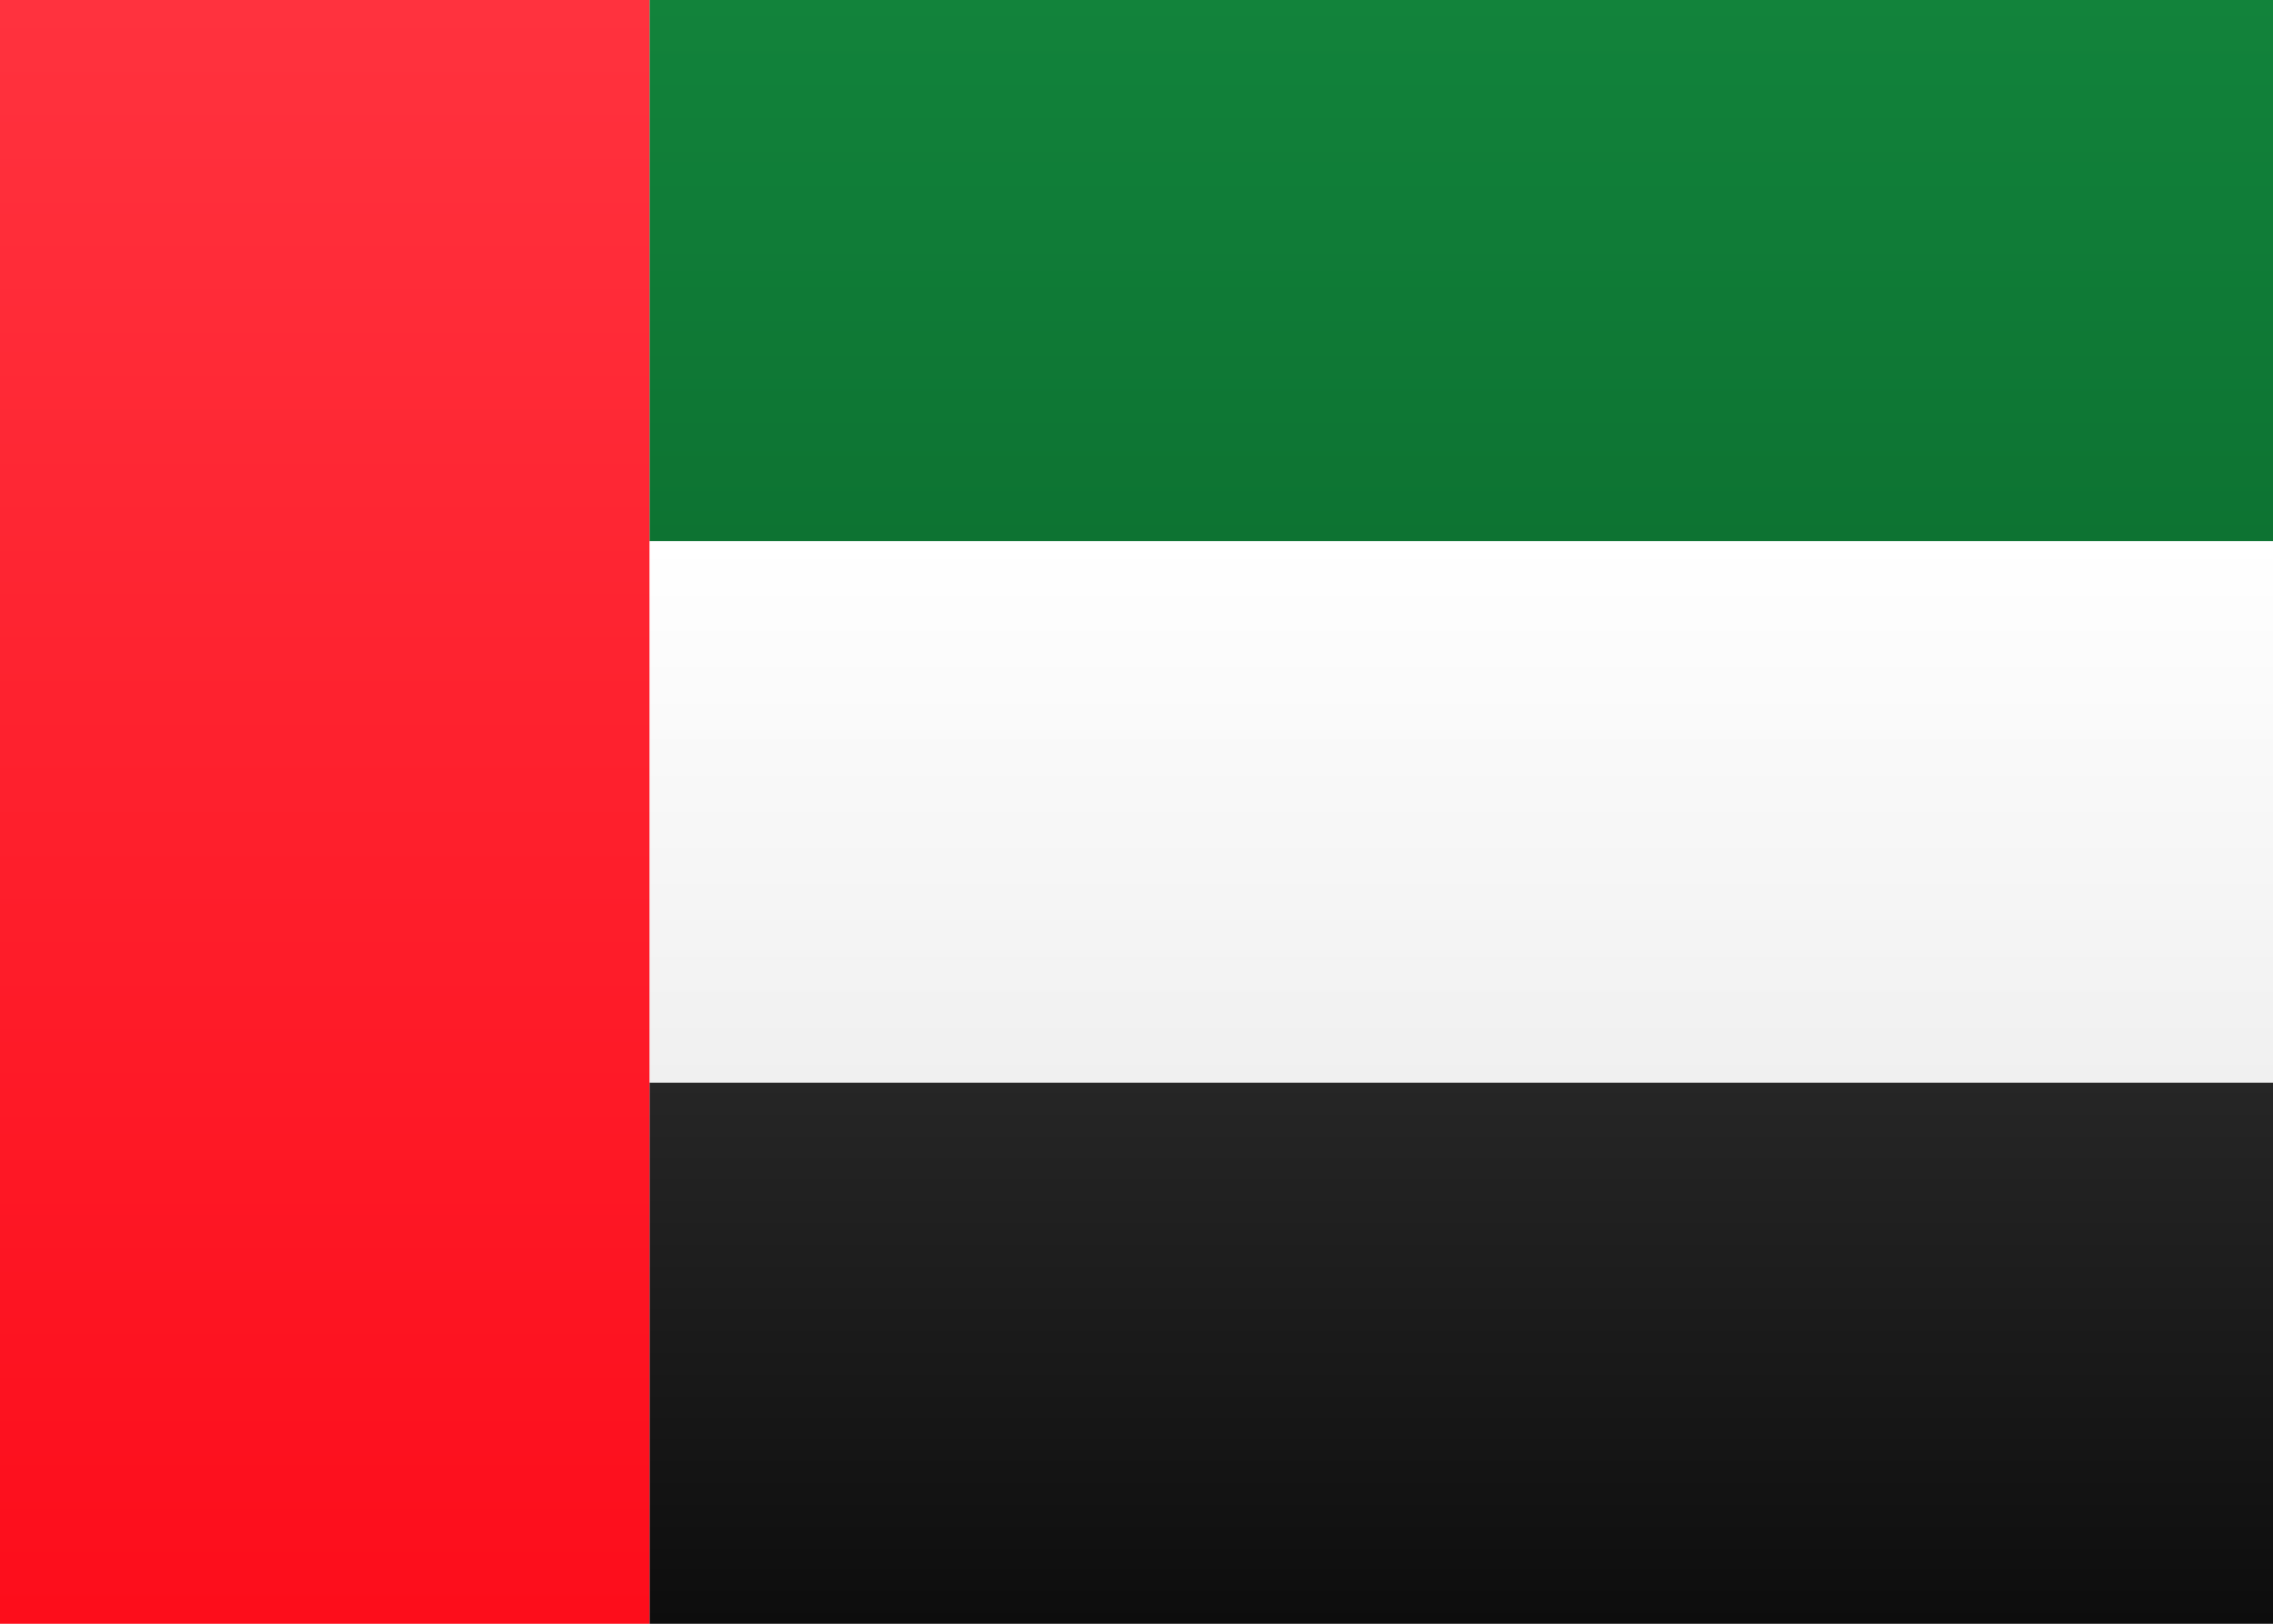
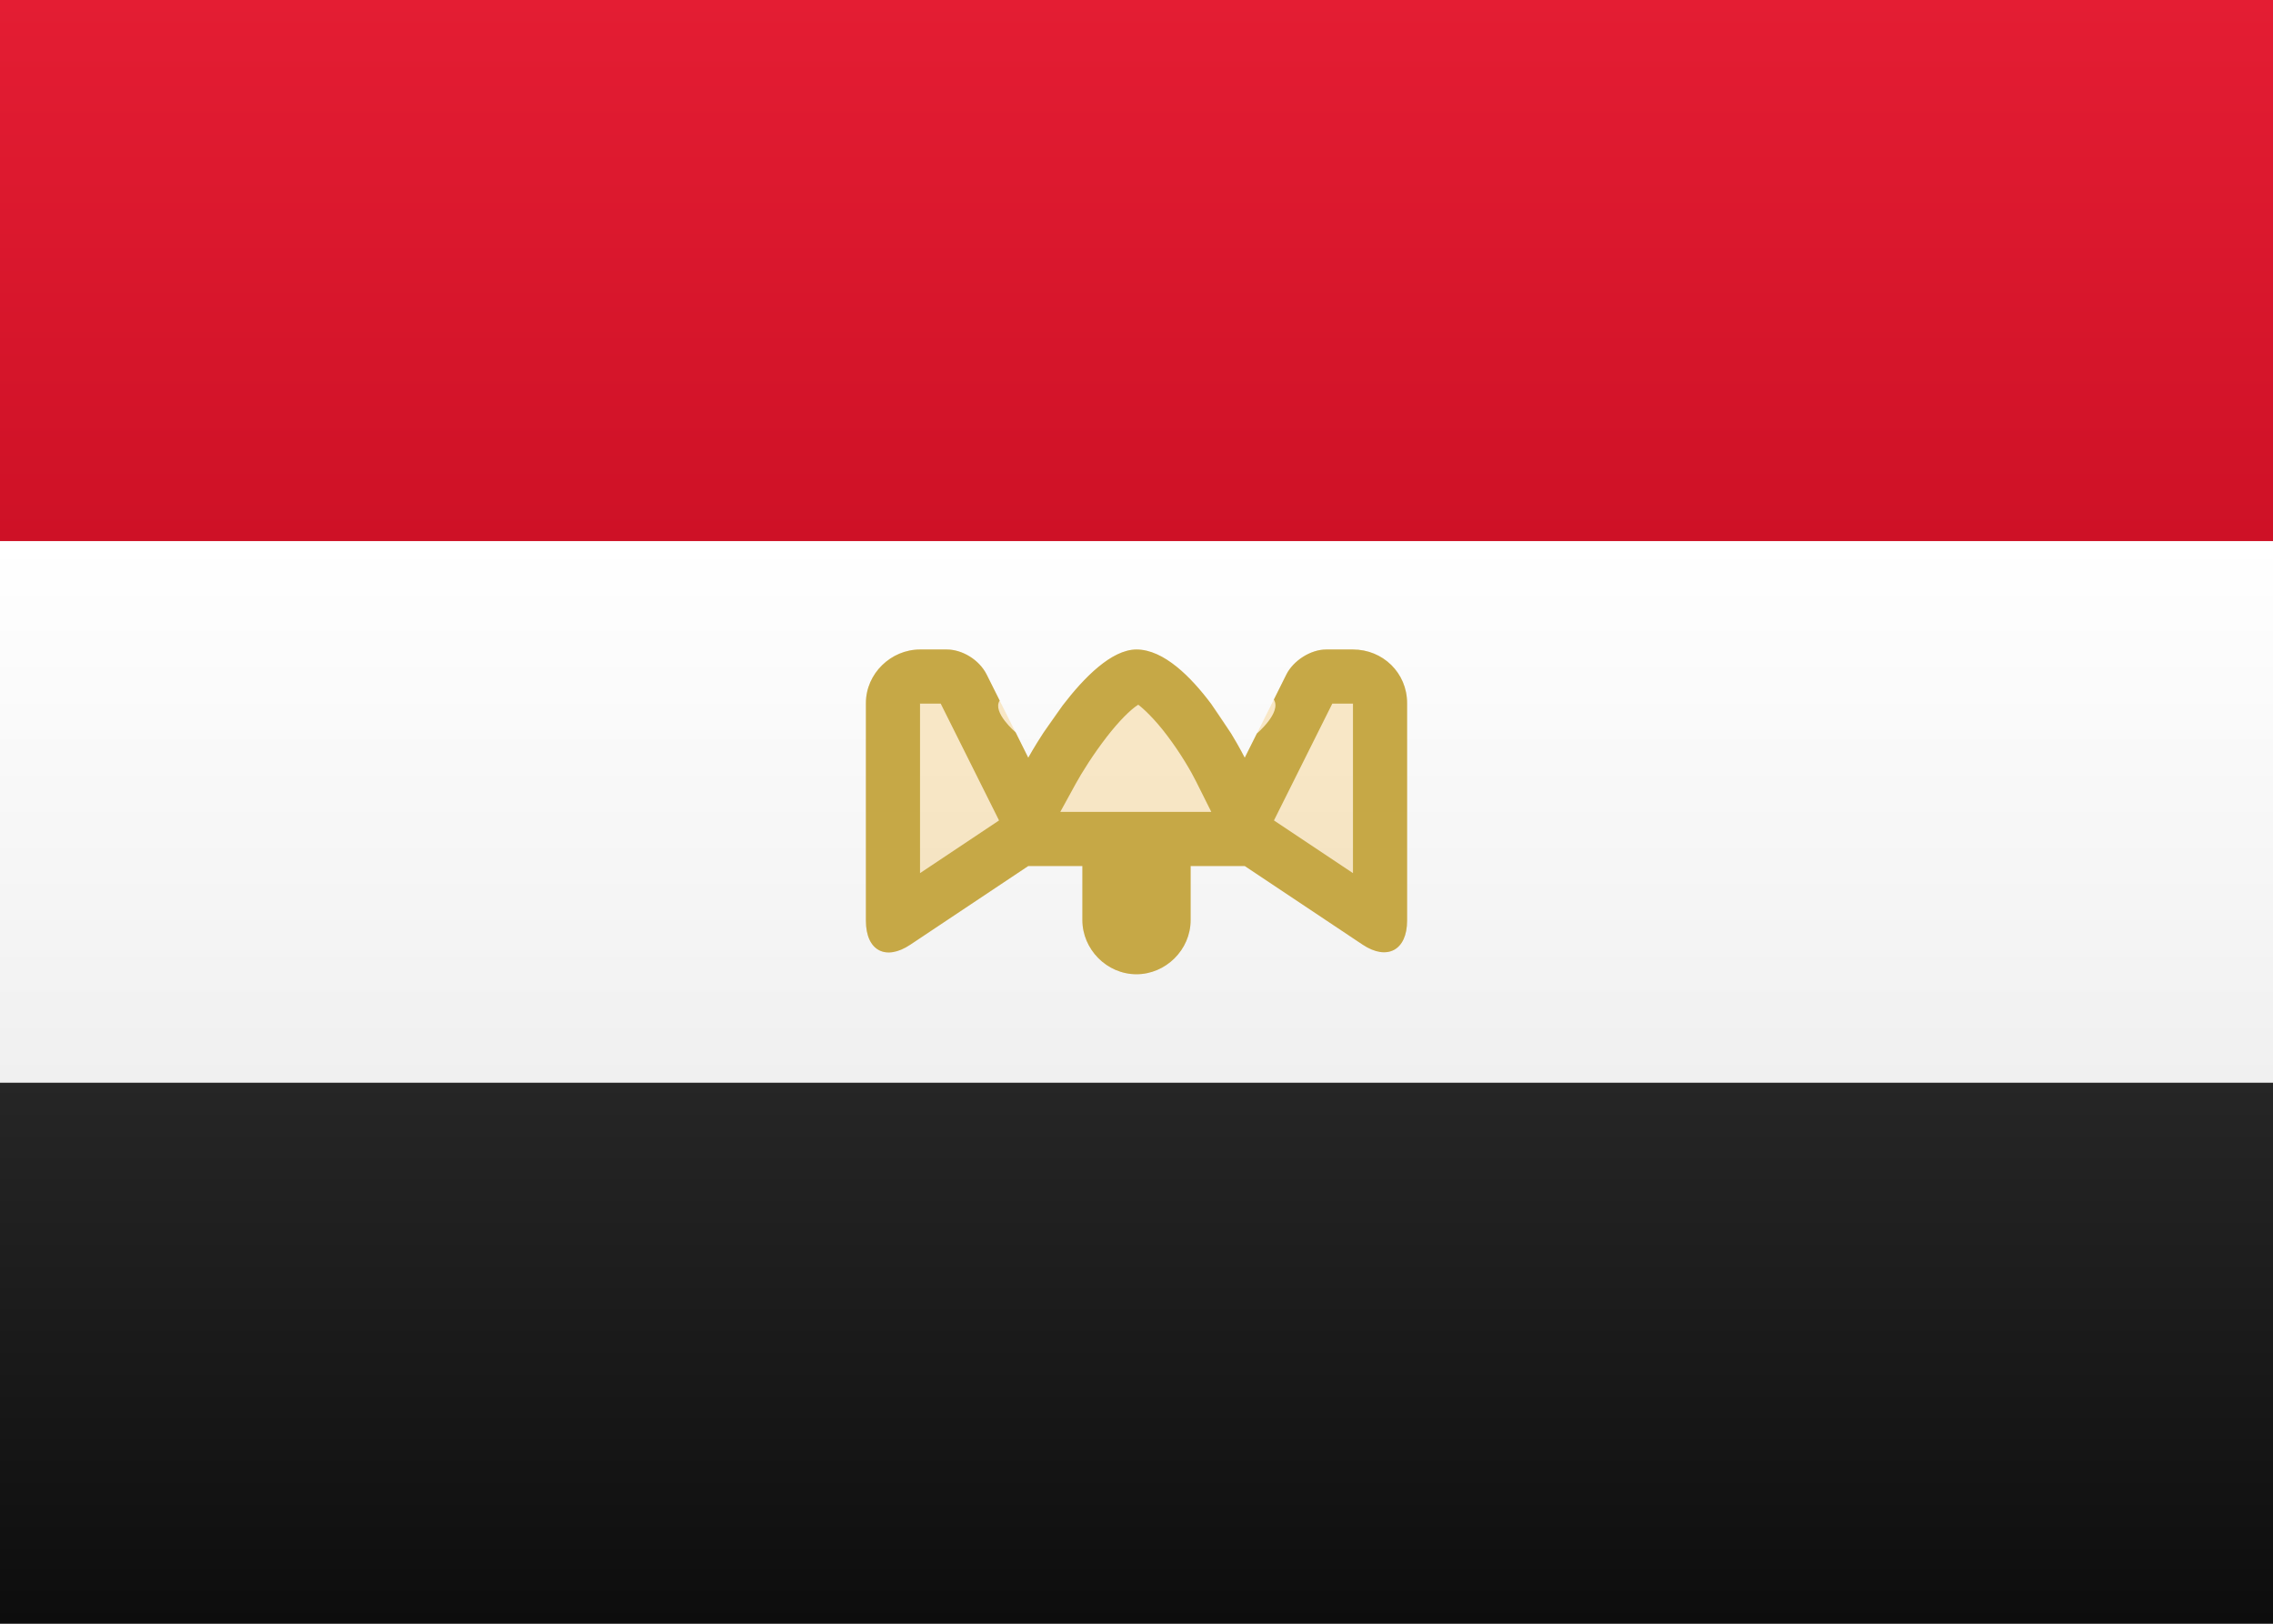
<svg xmlns="http://www.w3.org/2000/svg" width="21px" height="15px" viewBox="0 0 21 15" version="1.1">
  <defs>
    <linearGradient x1="50%" y1="0%" x2="50%" y2="100%" id="linearGradient-1">
      <stop stop-color="#FFFFFF" offset="0%" />
      <stop stop-color="#F0F0F0" offset="100%" />
    </linearGradient>
    <linearGradient x1="50%" y1="0%" x2="50%" y2="100%" id="linearGradient-2">
-       <stop stop-color="#12833B" offset="0%" />
-       <stop stop-color="#0D7332" offset="100%" />
+       <stop stop-color="#E41D33" offset="0%" />
+       <stop stop-color="#CE1126" offset="100%" />
    </linearGradient>
    <linearGradient x1="50%" y1="0%" x2="50%" y2="100%" id="linearGradient-3">
      <stop stop-color="#262626" offset="0%" />
      <stop stop-color="#0D0D0D" offset="100%" />
    </linearGradient>
-     <linearGradient x1="50%" y1="0%" x2="50%" y2="100%" id="linearGradient-4">
-       <stop stop-color="#FF323E" offset="0%" />
-       <stop stop-color="#FD0D1B" offset="100%" />
-     </linearGradient>
  </defs>
  <g id="Symbols" stroke="none" stroke-width="1" fill="none" fill-rule="evenodd">
-     <g id="AE">
+     <g id="EG">
      <rect id="FlagBackground" fill="url(#linearGradient-1)" x="0" y="0" width="21" height="15" />
-       <rect id="Rectangle-2" fill="url(#linearGradient-2)" x="6" y="0" width="15" height="5" />
-       <rect id="Rectangle-2" fill="url(#linearGradient-3)" x="6" y="10" width="15" height="5" />
-       <rect id="Rectangle-2" fill="url(#linearGradient-1)" x="6" y="5" width="15" height="5" />
-       <rect id="Rectangle-2" fill="url(#linearGradient-4)" x="0" y="0" width="6" height="15" />
+       <rect id="Rectangle-2" fill="url(#linearGradient-2)" x="0" y="0" width="21" height="5" />
+       <rect id="Rectangle-2" fill="url(#linearGradient-3)" x="0" y="10" width="21" height="5" />
+       <rect id="Rectangle-2" fill="url(#linearGradient-1)" x="0" y="5" width="21" height="5" />
+       <path d="M8,6.495 C8,6.222 8.232,6 8.5,6 L8.748,6 C8.887,6 9.046,6.092 9.116,6.232 L9.5,7 C9.5,7 10.049,6 10.5,6 C11,6 11.5,7 11.5,7 L11.884,6.232 C11.948,6.104 12.107,6 12.252,6 L12.5,6 C12.776,6 13,6.216 13,6.495 L13,8.505 C13,8.778 12.816,8.877 12.59,8.727 L11.5,8 L11,8 L11,8.5 C11,8.776 10.768,9 10.5,9 L10.5,9 C10.224,9 10,8.768 10,8.5 L10,8 L9.5,8 L8.41,8.727 C8.184,8.878 8,8.784 8,8.505 L8,6.495 Z" id="Rectangle-129" fill-opacity="0.25" fill="#F4B32E" />
+       <path d="M12.5,8.066 L12.5,6.5 L12.309,6.5 L11.77,7.579 L12.5,8.066 Z M8.691,6.5 L8.501,6.5 C8.5,6.499 8.5,6.498 8.5,6.495 L8.5,8.066 L9.23,7.579 L8.691,6.5 Z M10.5,7.5 L10.5,8.5 L10.5,7.5 L11.191,7.5 L11.053,7.224 C11.003,7.123 10.907,6.959 10.787,6.8 C10.667,6.639 10.556,6.539 10.516,6.51 C10.443,6.556 10.338,6.662 10.226,6.806 C10.1,6.969 9.995,7.137 9.938,7.241 L9.796,7.5 L10.5,7.5 Z M11.374,6.776 C11.453,6.906 11.5,7 11.5,7 L11.612,6.776 C11.612,6.776 11.843,6.581 11.769,6.463 L11.884,6.232 C11.948,6.104 12.107,6 12.252,6 L12.5,6 C12.776,6 13,6.216 13,6.495 L13,8.505 C13,8.778 12.816,8.877 12.59,8.727 L11.5,8 L11,8 L11,8.5 C11,8.776 10.768,9 10.5,9 C10.224,9 10,8.768 10,8.5 L10,8 L9.5,8 L8.41,8.727 C8.184,8.878 8,8.784 8,8.505 L8,6.495 C8,6.222 8.232,6 8.5,6 L8.748,6 C8.887,6 9.046,6.092 9.116,6.232 L9.236,6.472 C9.165,6.58 9.383,6.765 9.383,6.765 L9.5,7 C9.5,7 9.553,6.903 9.64,6.77 L9.818,6.517 C10.013,6.262 10.269,6 10.5,6 C10.751,6 11.002,6.252 11.19,6.503 L11.374,6.776 Z" id="Rectangle-129" fill="#C6A846" fill-rule="nonzero" />
    </g>
  </g>
</svg>
